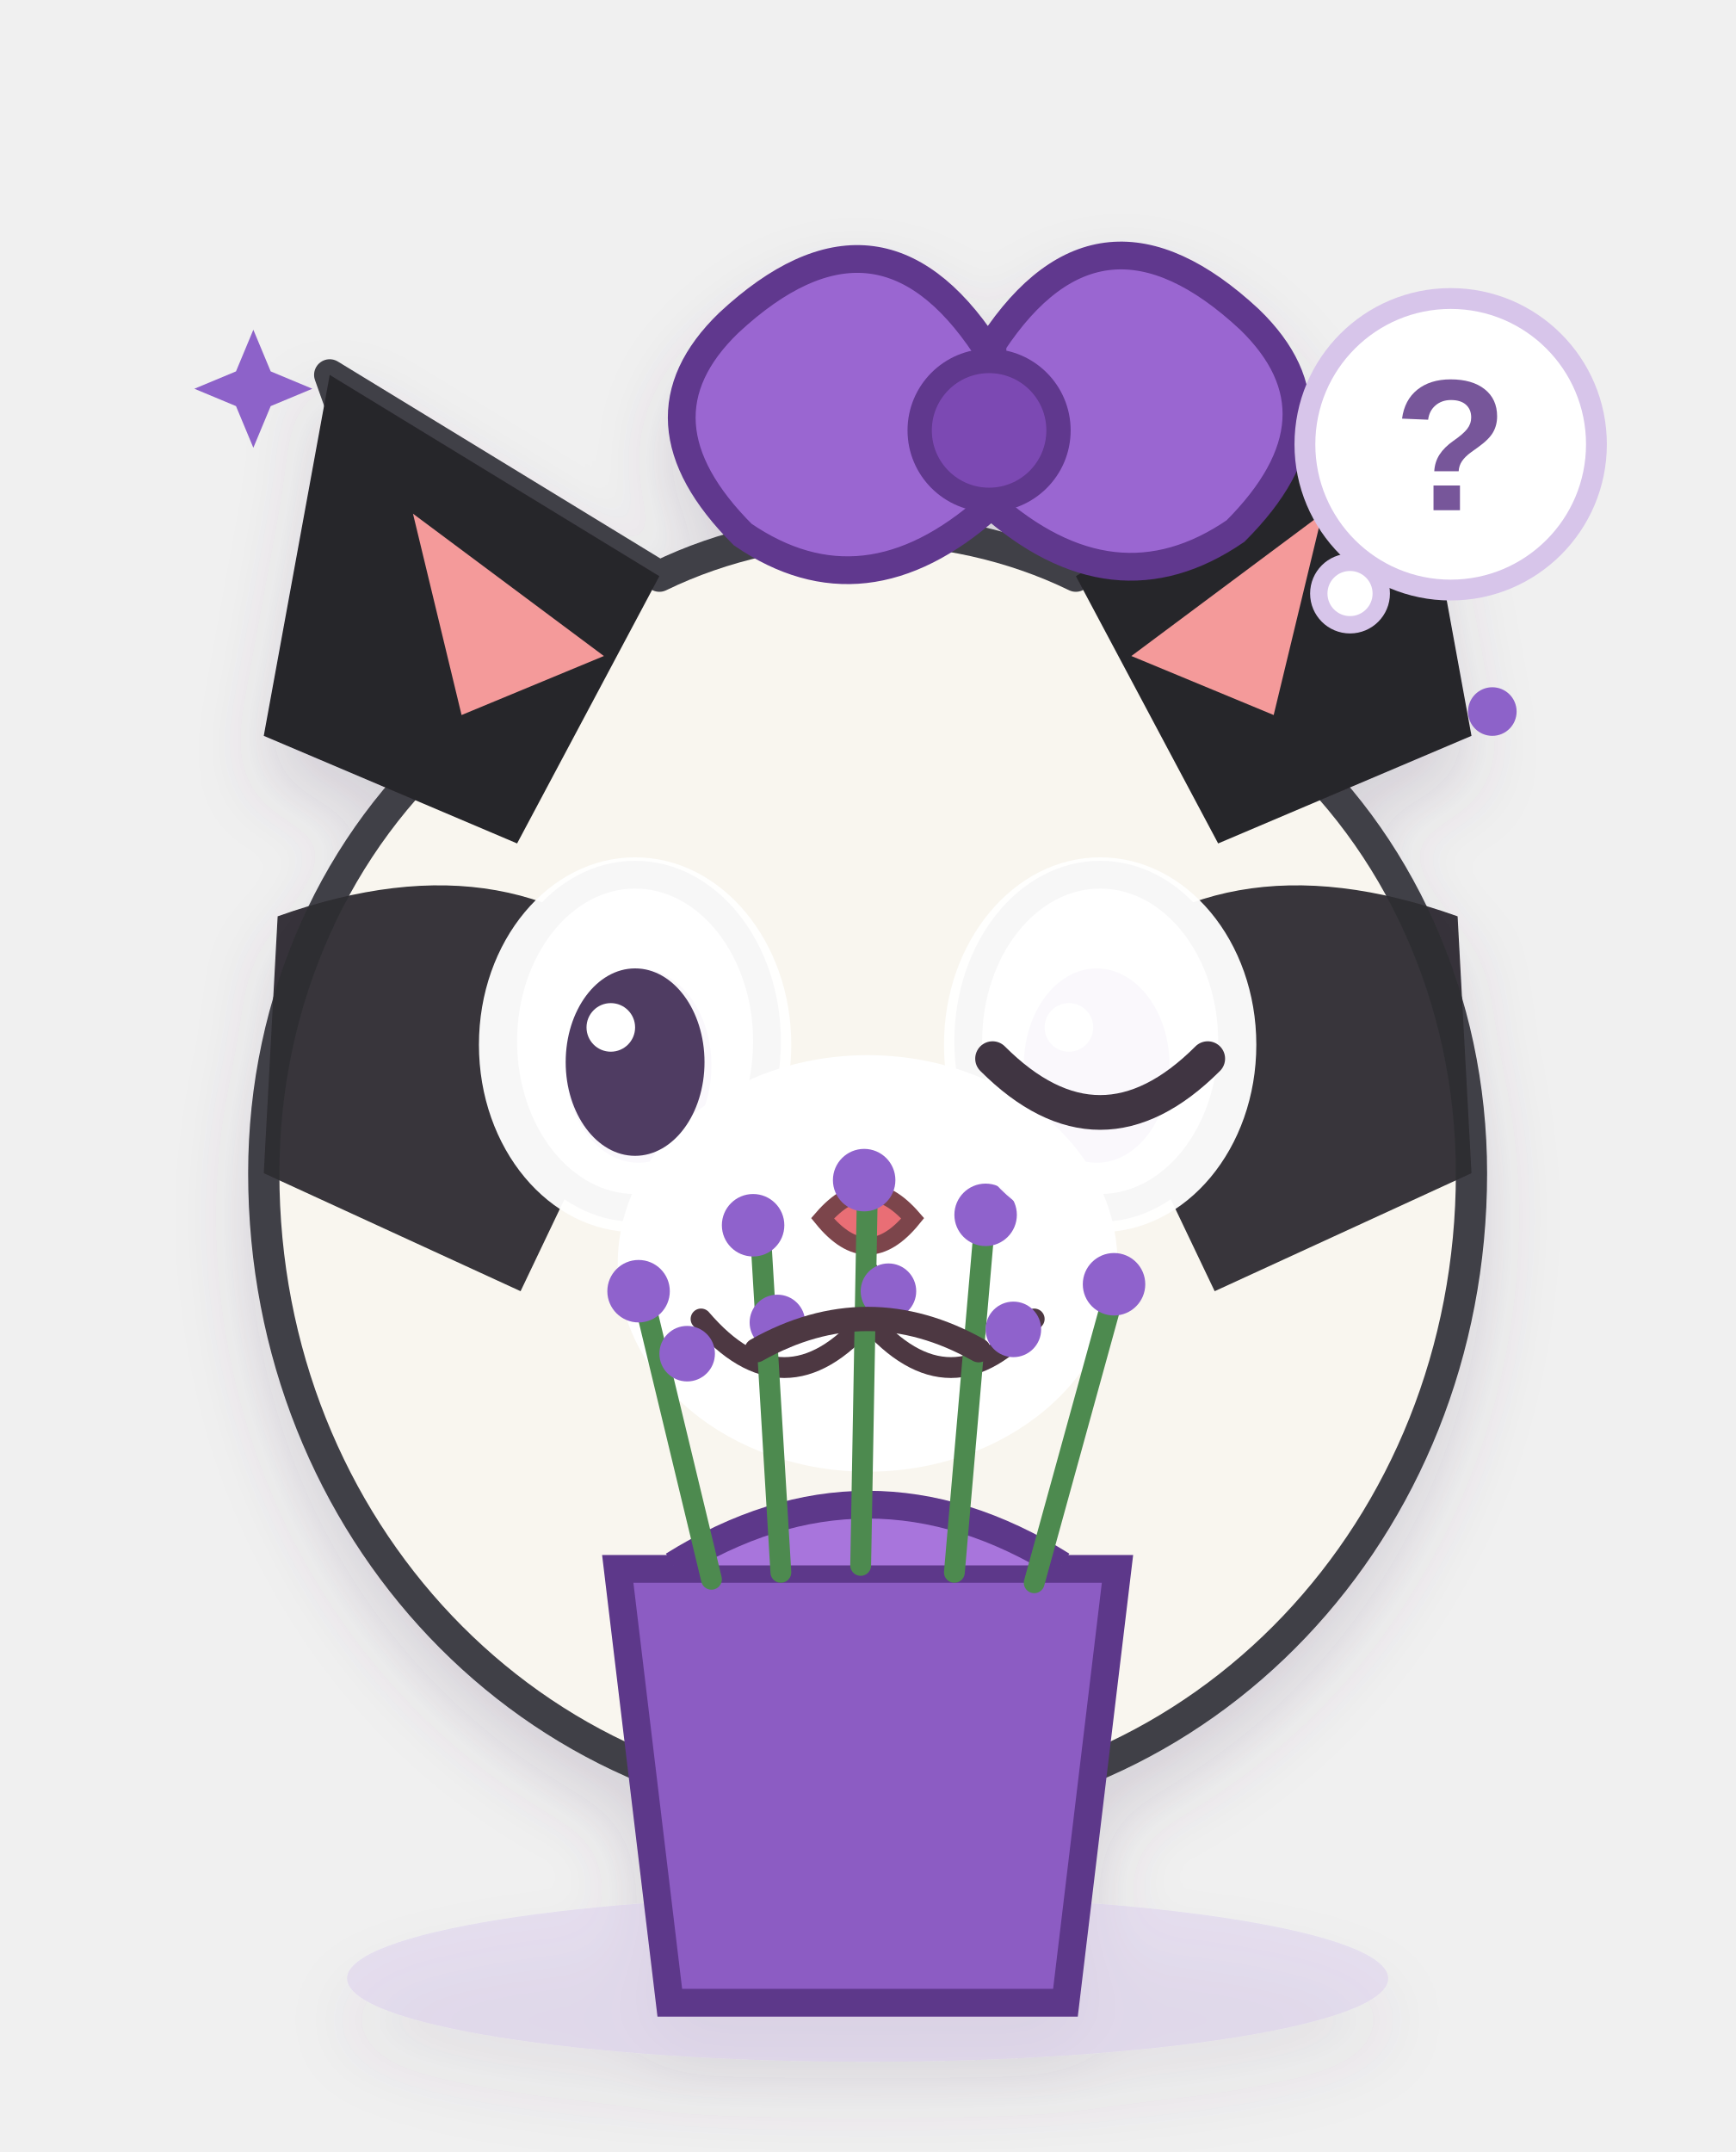
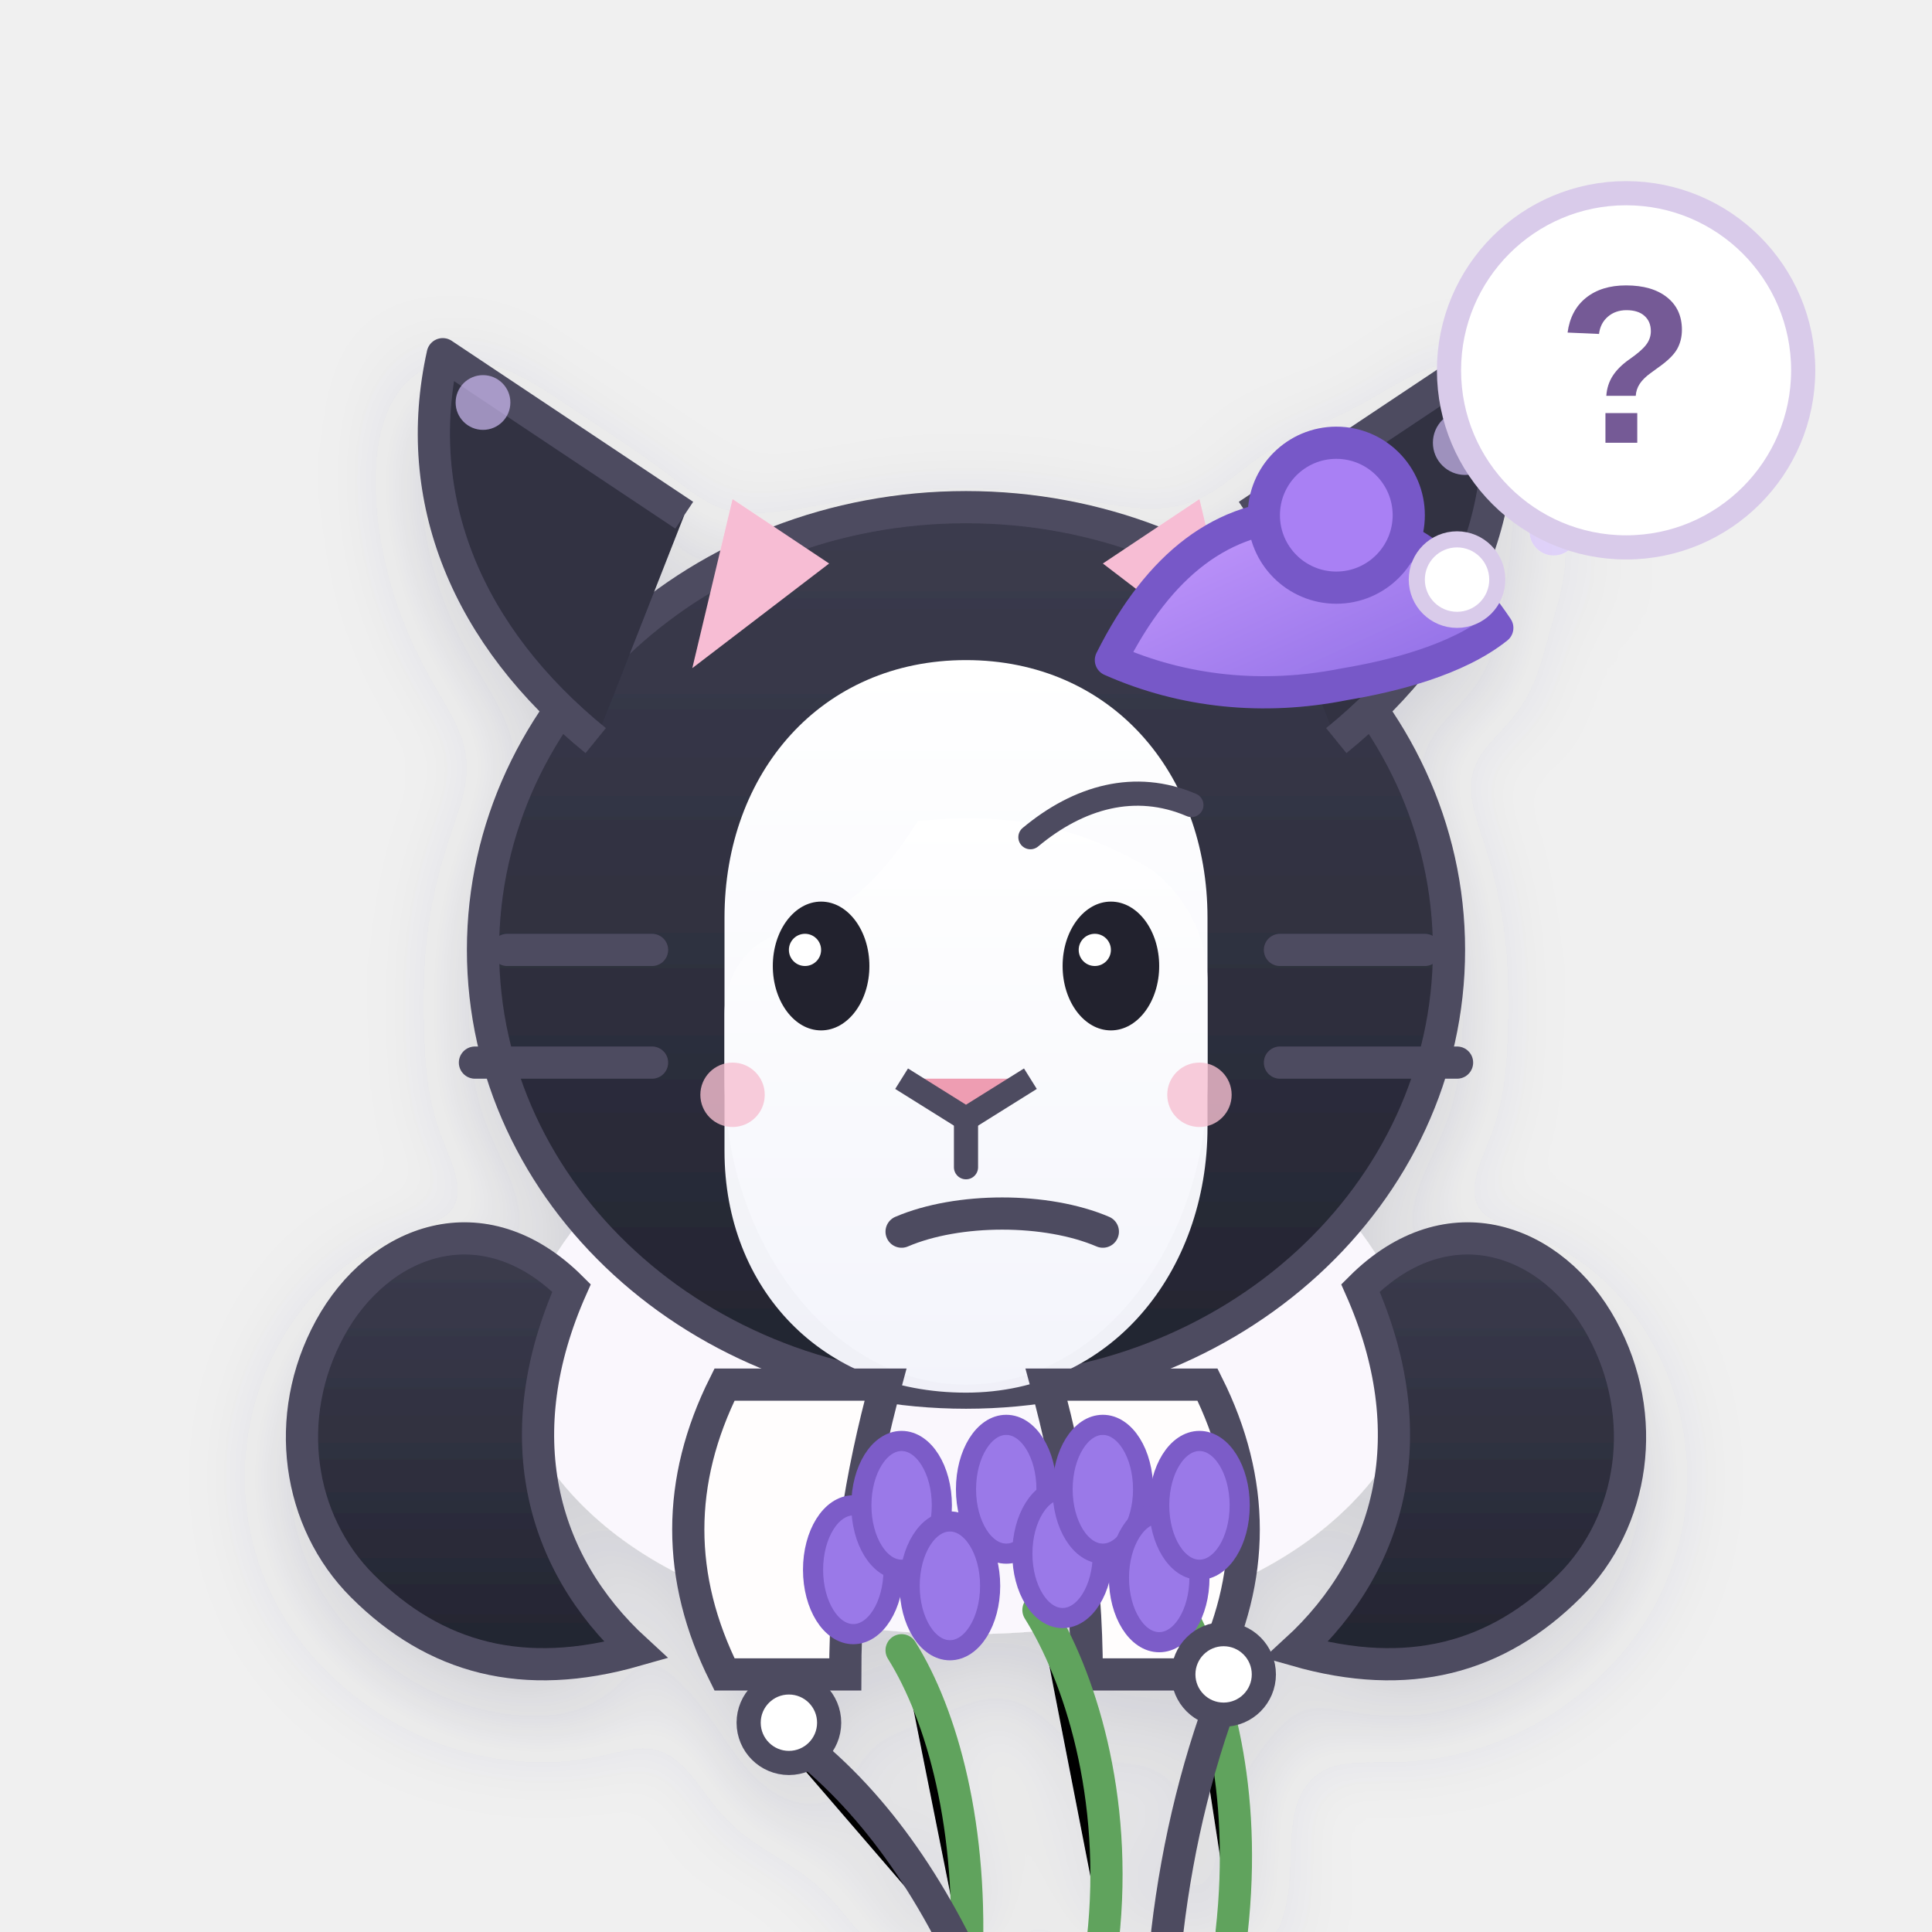
- <svg xmlns="http://www.w3.org/2000/svg" viewBox="0 0 500 620" role="img" aria-label="라벤더냥, 검정과 흰색 고양이 문장과 독해 선생님">
+ <svg xmlns="http://www.w3.org/2000/svg" viewBox="0 0 240 240" role="img" aria-label="라벤더냥">
  <defs>
-     <filter id="s" x="-30%" y="-30%" width="160%" height="180%">
-       <feDropShadow dx="0" dy="12" stdDeviation="10" flood-color="#5d4771" flood-opacity=".18" />
+     <linearGradient id="blackfur" x1="0" y1="0" x2="0" y2="1">
+       <stop offset="0" stop-color="#3c3c4e" />
+       <stop offset="1" stop-color="#222430" />
+     </linearGradient>
+     <linearGradient id="whitefur" x1="0" y1="0" x2="0" y2="1">
+       <stop offset="0" stop-color="#ffffff" />
+       <stop offset="1" stop-color="#f3f4fb" />
+     </linearGradient>
+     <linearGradient id="lavbow" x1="0" y1="0" x2="1" y2="1">
+       <stop offset="0" stop-color="#c79bff" />
+       <stop offset="1" stop-color="#8b6be3" />
+     </linearGradient>
+     <filter id="shadow" x="-20%" y="-20%" width="140%" height="140%">
+       <feDropShadow dx="0" dy="5" stdDeviation="6" flood-color="#51446b" flood-opacity=".18" />
    </filter>
    <style>
- .char{transform-box:fill-box;transform-origin:center bottom;animation:float 3.2s ease-in-out infinite}.paw{transform-box:fill-box;transform-origin:55% 85%;animation:wave 2.8s ease-in-out infinite}.eye{transform-box:fill-box;transform-origin:center;animation:blink 5s infinite}.spark{animation:twinkle 2.2s ease-in-out infinite;transform-origin:center}
- @keyframes float{0%,100%{transform:translateY(0)}50%{transform:translateY(-8px)}}@keyframes wave{0%,68%,100%{transform:rotate(0)}76%{transform:rotate(-12deg)}84%{transform:rotate(8deg)}}@keyframes blink{0%,46%,50%,100%{transform:scaleY(1)}48%{transform:scaleY(.08)}}@keyframes twinkle{0%,100%{opacity:.25;transform:scale(.75)}50%{opacity:1;transform:scale(1.15)}}@media(prefers-reduced-motion:reduce){.char,.paw,.eye,.spark{animation:none}}
- </style>
+         svg{overflow:visible} .idle-body{transform-box:fill-box;transform-origin:center bottom;animation:float 3.4s ease-in-out infinite} .sparkle{transform-box:fill-box;transform-origin:center;animation:twinkle 2.2s ease-in-out infinite} @keyframes float{0%,100%{transform:translateY(0)}50%{transform:translateY(-4px)}} @keyframes twinkle{0%,100%{opacity:.35;transform:scale(.8)}50%{opacity:1;transform:scale(1.12)}} @media(prefers-reduced-motion:reduce){.idle-body,.sparkle{animation:none}}
+         </style>
  </defs>
-   <g class="char" filter="url(#s)">
-     <ellipse cx="250" cy="570" rx="150" ry="24" fill="#d7c7ec" opacity=".45" />
-     <path d="M132 212L95 108l95 58c37-18 83-18 120 0l95-58-37 104c35 30 56 76 56 126 0 103-78 184-174 184S76 441 76 338c0-50 21-96 56-126z" fill="#f9f6ef" stroke="#414047" stroke-width="9" stroke-linejoin="round" />
-     <path d="M95 108l95 58-41 77-73-31zM405 108l-95 58 41 77 73-31z" fill="#28272c" />
-     <path d="M119 148l55 41-41 17zM381 148l-55 41 41 17z" fill="#f49a9a" />
-     <path d="M80 264q70-25 112 20l-42 88-74-34zM420 264q-70-25-112 20l42 88 74-34z" fill="#2d2c31" opacity=".95" />
-     <ellipse class="eye" cx="183" cy="300" rx="38" ry="48" fill="#fff" stroke="#343038" stroke-width="8" />
-     <ellipse class="eye" cx="317" cy="300" rx="38" ry="48" fill="#fff" stroke="#343038" stroke-width="8" />
-     <ellipse cx="184" cy="307" rx="21" ry="28" fill="#7b55b7" />
-     <ellipse cx="316" cy="307" rx="21" ry="28" fill="#7b55b7" />
-     <circle cx="176" cy="296" r="7" fill="#fff" />
-     <circle cx="308" cy="296" r="7" fill="#fff" />
-     <ellipse cx="250" cy="364" rx="72" ry="60" fill="#fff" />
-     <path d="M237 351q13-15 26 0-13 16-26 0z" fill="#e96e74" stroke="#7b454c" stroke-width="5" />
-     <path d="M250 366v14m0 0q-24 28-48 0m48 0q24 28 48 0" fill="none" stroke="#4d3842" stroke-width="6" stroke-linecap="round" />
-     <path d="M178 452h144l-15 125H193z" fill="#8c5bc3" stroke="#5d378a" stroke-width="8" />
-     <path d="M194 451q56-35 112 0" fill="#a875dc" stroke="#5d378a" stroke-width="8" />
-     <g stroke="#4d8a50" stroke-width="6" stroke-linecap="round">
-       <path d="M205 455l-20-83M225 453l-6-100M248 451l2-112M275 453l9-104M298 456l24-87" />
-     </g>
-     <g fill="#8f62cc">
-       <circle cx="184" cy="372" r="9" />
-       <circle cx="198" cy="390" r="8" />
-       <circle cx="217" cy="353" r="9" />
-       <circle cx="224" cy="381" r="8" />
-       <circle cx="249" cy="340" r="9" />
-       <circle cx="256" cy="372" r="8" />
-       <circle cx="284" cy="350" r="9" />
-       <circle cx="292" cy="383" r="8" />
-       <circle cx="321" cy="370" r="9" />
-     </g>
-     <path d="M286 99q31-47 74-7 29 28-4 61-35 24-71-8zM284 100q-31-47-74-7-29 28 4 61 35 24 71-8z" fill="#9a66d1" stroke="#60378e" stroke-width="8" />
-     <circle cx="285" cy="124" r="20" fill="#7c49b3" stroke="#60378e" stroke-width="7" />
-   </g>
-   <g class="spark" fill="#8d62c9">
-     <path d="M73 95l5 12 12 5-12 5-5 12-5-12-12-5 12-5z" />
-     <circle cx="430" cy="205" r="7" />
-   </g>
-   <g aria-label="생각하는 표정" class="expression expression-think">
-     <ellipse cx="183" cy="301" rx="45" ry="54" fill="#fff" opacity=".96" />
-     <ellipse cx="317" cy="301" rx="45" ry="54" fill="#fff" opacity=".96" />
-     <ellipse cx="183" cy="306" rx="20" ry="27" fill="#4f3c62" />
-     <circle cx="176" cy="296" r="7" fill="#fff" />
-     <path d="M286 305q31 31 62 0" fill="none" stroke="#403542" stroke-width="10" stroke-linecap="round" />
-     <path d="M218 389q32-18 64 0" fill="none" stroke="#4d3842" stroke-width="7" stroke-linecap="round" />
-     <g transform="translate(370 80)">
-       <circle cx="48" cy="48" r="42" fill="#fff" stroke="#d7c5ea" stroke-width="6" />
-       <circle cx="19" cy="91" r="9" fill="#fff" stroke="#d7c5ea" stroke-width="5" />
-       <text x="48" y="67" text-anchor="middle" font-size="54" font-family="Arial,sans-serif" font-weight="900" fill="#77569a">?</text>
+   <g class="idle-body" filter="url(#shadow)">
+     <g transform="translate(120 118)">
+       <path d="M-57 53c5 19 26 32 57 32s52-13 57-32c-3-15-13-27-29-34H-28c-16 7-26 19-29 34z" fill="#fcf9ff" opacity=".95" />
+       <path d="M-49 42c-8 18-4 34 8 45-14 4-25 1-34-8-8-8-10-21-4-32 6-11 19-16 30-5z" fill="url(#blackfur)" stroke="#4e4b61" stroke-width="4" />
+       <path d="M49 42c8 18 4 34-8 45 14 4 25 1 34-8 8-8 10-21 4-32-6-11-19-16-30-5z" fill="url(#blackfur)" stroke="#4e4b61" stroke-width="4" />
+       <ellipse cx="0" cy="0" rx="60" ry="55" fill="url(#blackfur)" stroke="#4e4b61" stroke-width="4" />
+       <path d="M-46-26c-16-13-23-30-19-48l30 20" fill="#313243" stroke="#4e4b61" stroke-width="4" stroke-linejoin="round" />
+       <path d="M46-26c16-13 23-30 19-48L35-54" fill="#313243" stroke="#4e4b61" stroke-width="4" stroke-linejoin="round" />
+       <path d="M-29-56-17-48-34-35" fill="#f7bdd4" />
+       <path d="M29-56 17-48 34-35" fill="#f7bdd4" />
+       <path d="M-30-4c0-18 12-32 30-32s30 14 30 32v20c0 20-13 38-30 38S-30 36-30 16z" fill="url(#whitefur)" />
+       <path d="M-6-16c-5 8-10 12-17 14-4 1-7 5-7 10v17c0 17 12 30 30 30s30-15 30-33V4c0-6-3-11-7-14-10-6-19-7-29-6z" fill="url(#whitefur)" opacity=".98" />
+       <ellipse cx="-18" cy="2" rx="6" ry="8" fill="#24242d" />
+       <ellipse cx="18" cy="2" rx="6" ry="8" fill="#24242d" />
+       <circle cx="-20" cy="0" r="2" fill="#fff" />
+       <circle cx="16" cy="0" r="2" fill="#fff" />
+       <path d="M8-14c6-5 13-7 20-4" fill="none" stroke="#4e4b61" stroke-width="3" stroke-linecap="round" />
+       <path d="M-8 16 0 21 8 16" fill="#ee9db2" stroke="#4e4b61" stroke-width="3" stroke-linejoin="round" />
+       <path d="M0 21v6" stroke="#4e4b61" stroke-width="3" stroke-linecap="round" />
+       <path d="M-8 35c7-3 18-3 25 0" fill="none" stroke="#4e4b61" stroke-width="4" stroke-linecap="round" />
+       <path d="M-39 0h-18M-39 14h-22M39 0h18M39 14h22" stroke="#4e4b61" stroke-width="4" stroke-linecap="round" />
+       <circle cx="-29" cy="18" r="4" fill="#f6bfd1" opacity=".8" />
+       <circle cx="29" cy="18" r="4" fill="#f6bfd1" opacity=".8" />
+       <g transform="translate(34 -44)">
+         <path d="M-16 8c6-12 14-18 24-18 10 0 18 5 24 14-5 4-13 6-19 7-10 2-20 1-29-3z" fill="url(#lavbow)" stroke="#7759c8" stroke-width="4" stroke-linejoin="round" />
+         <circle cx="12" cy="-10" r="9" fill="#a980f4" stroke="#7759c8" stroke-width="4" />
+       </g>
+       <path d="M-30 54c-6 12-6 24 0 36h15c0-13 2-25 5-36z" fill="#fffdfd" stroke="#4e4b61" stroke-width="4" />
+       <path d="M30 54c6 12 6 24 0 36H15c0-13-2-25-5-36z" fill="#fffdfd" stroke="#4e4b61" stroke-width="4" />
+       <g transform="translate(12 87)">
+         <path d="M-20 0c5 8 9 22 8 40" stroke="#61a35d" stroke-width="4" stroke-linecap="round" />
+         <path d="M-3-5c5 8 10 23 8 41" stroke="#61a35d" stroke-width="4" stroke-linecap="round" />
+         <path d="M15-4c4 8 8 21 6 39" stroke="#61a35d" stroke-width="4" stroke-linecap="round" />
+         <g fill="#9a79e8" stroke="#7b5bc8" stroke-width="2.5">
+           <ellipse cx="-26" cy="-10" rx="5" ry="8" />
+           <ellipse cx="-20" cy="-18" rx="5" ry="8" />
+           <ellipse cx="-14" cy="-8" rx="5" ry="8" />
+           <ellipse cx="-7" cy="-20" rx="5" ry="8" />
+           <ellipse cx="0" cy="-12" rx="5" ry="8" />
+           <ellipse cx="5" cy="-20" rx="5" ry="8" />
+           <ellipse cx="12" cy="-9" rx="5" ry="8" />
+           <ellipse cx="17" cy="-18" rx="5" ry="8" />
+         </g>
+         <path d="M-38 8q15 9 25 29M21 3q-6 15-8 32" stroke="#4e4b61" stroke-width="4" stroke-linecap="round" />
+         <circle cx="-34" cy="9" r="5" fill="#fff" stroke="#4e4b61" stroke-width="3" />
+         <circle cx="20" cy="3" r="5" fill="#fff" stroke="#4e4b61" stroke-width="3" />
+       </g>
+       <g fill="#d8c4ff" opacity=".65">
+         <circle cx="62" cy="-63" r="4" />
+         <circle cx="73" cy="-52" r="3" />
+         <circle cx="-60" cy="-68" r="3.4" />
+       </g>
    </g>
  </g>
+   <g class="sparkle">
+     <circle cx="202" cy="46" r="22" fill="#fff" stroke="#d9cbea" stroke-width="3" />
+     <text x="202" y="55" text-anchor="middle" font-family="Arial,sans-serif" font-size="28" font-weight="900" fill="#755a96">?</text>
+     <circle cx="181" cy="72" r="5" fill="#fff" stroke="#d9cbea" stroke-width="2" />
+   </g>
</svg>
